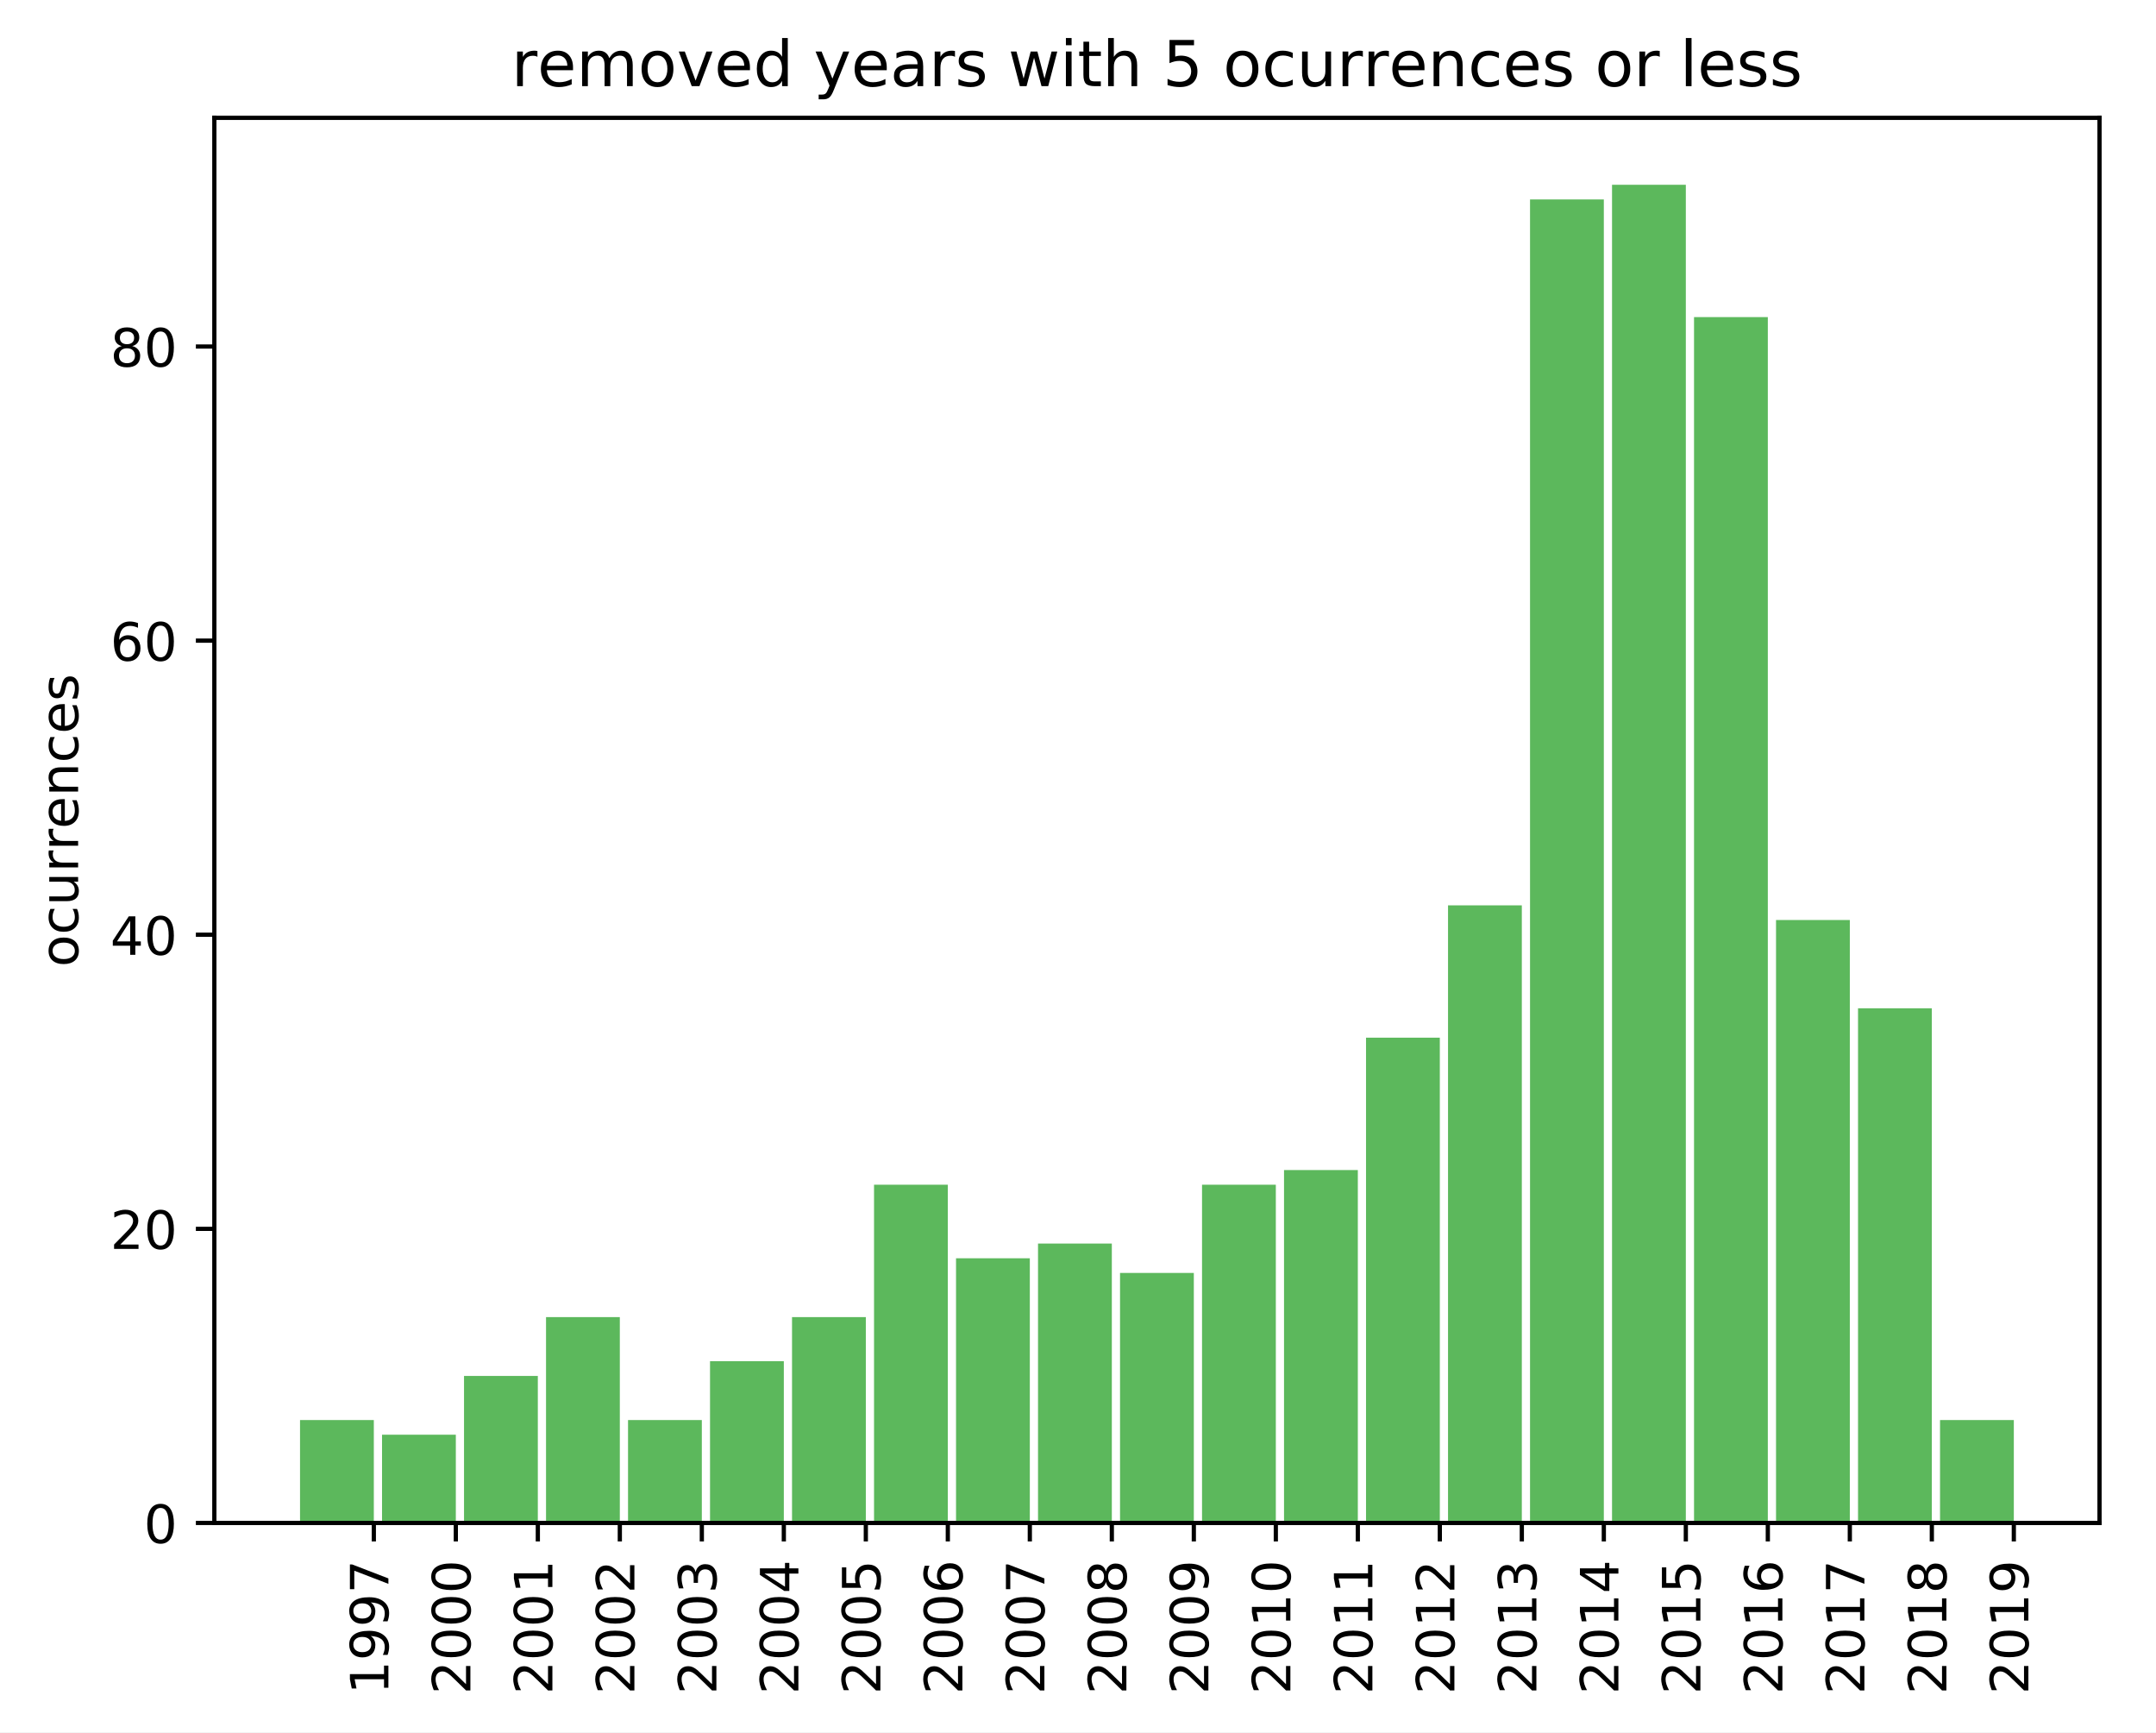
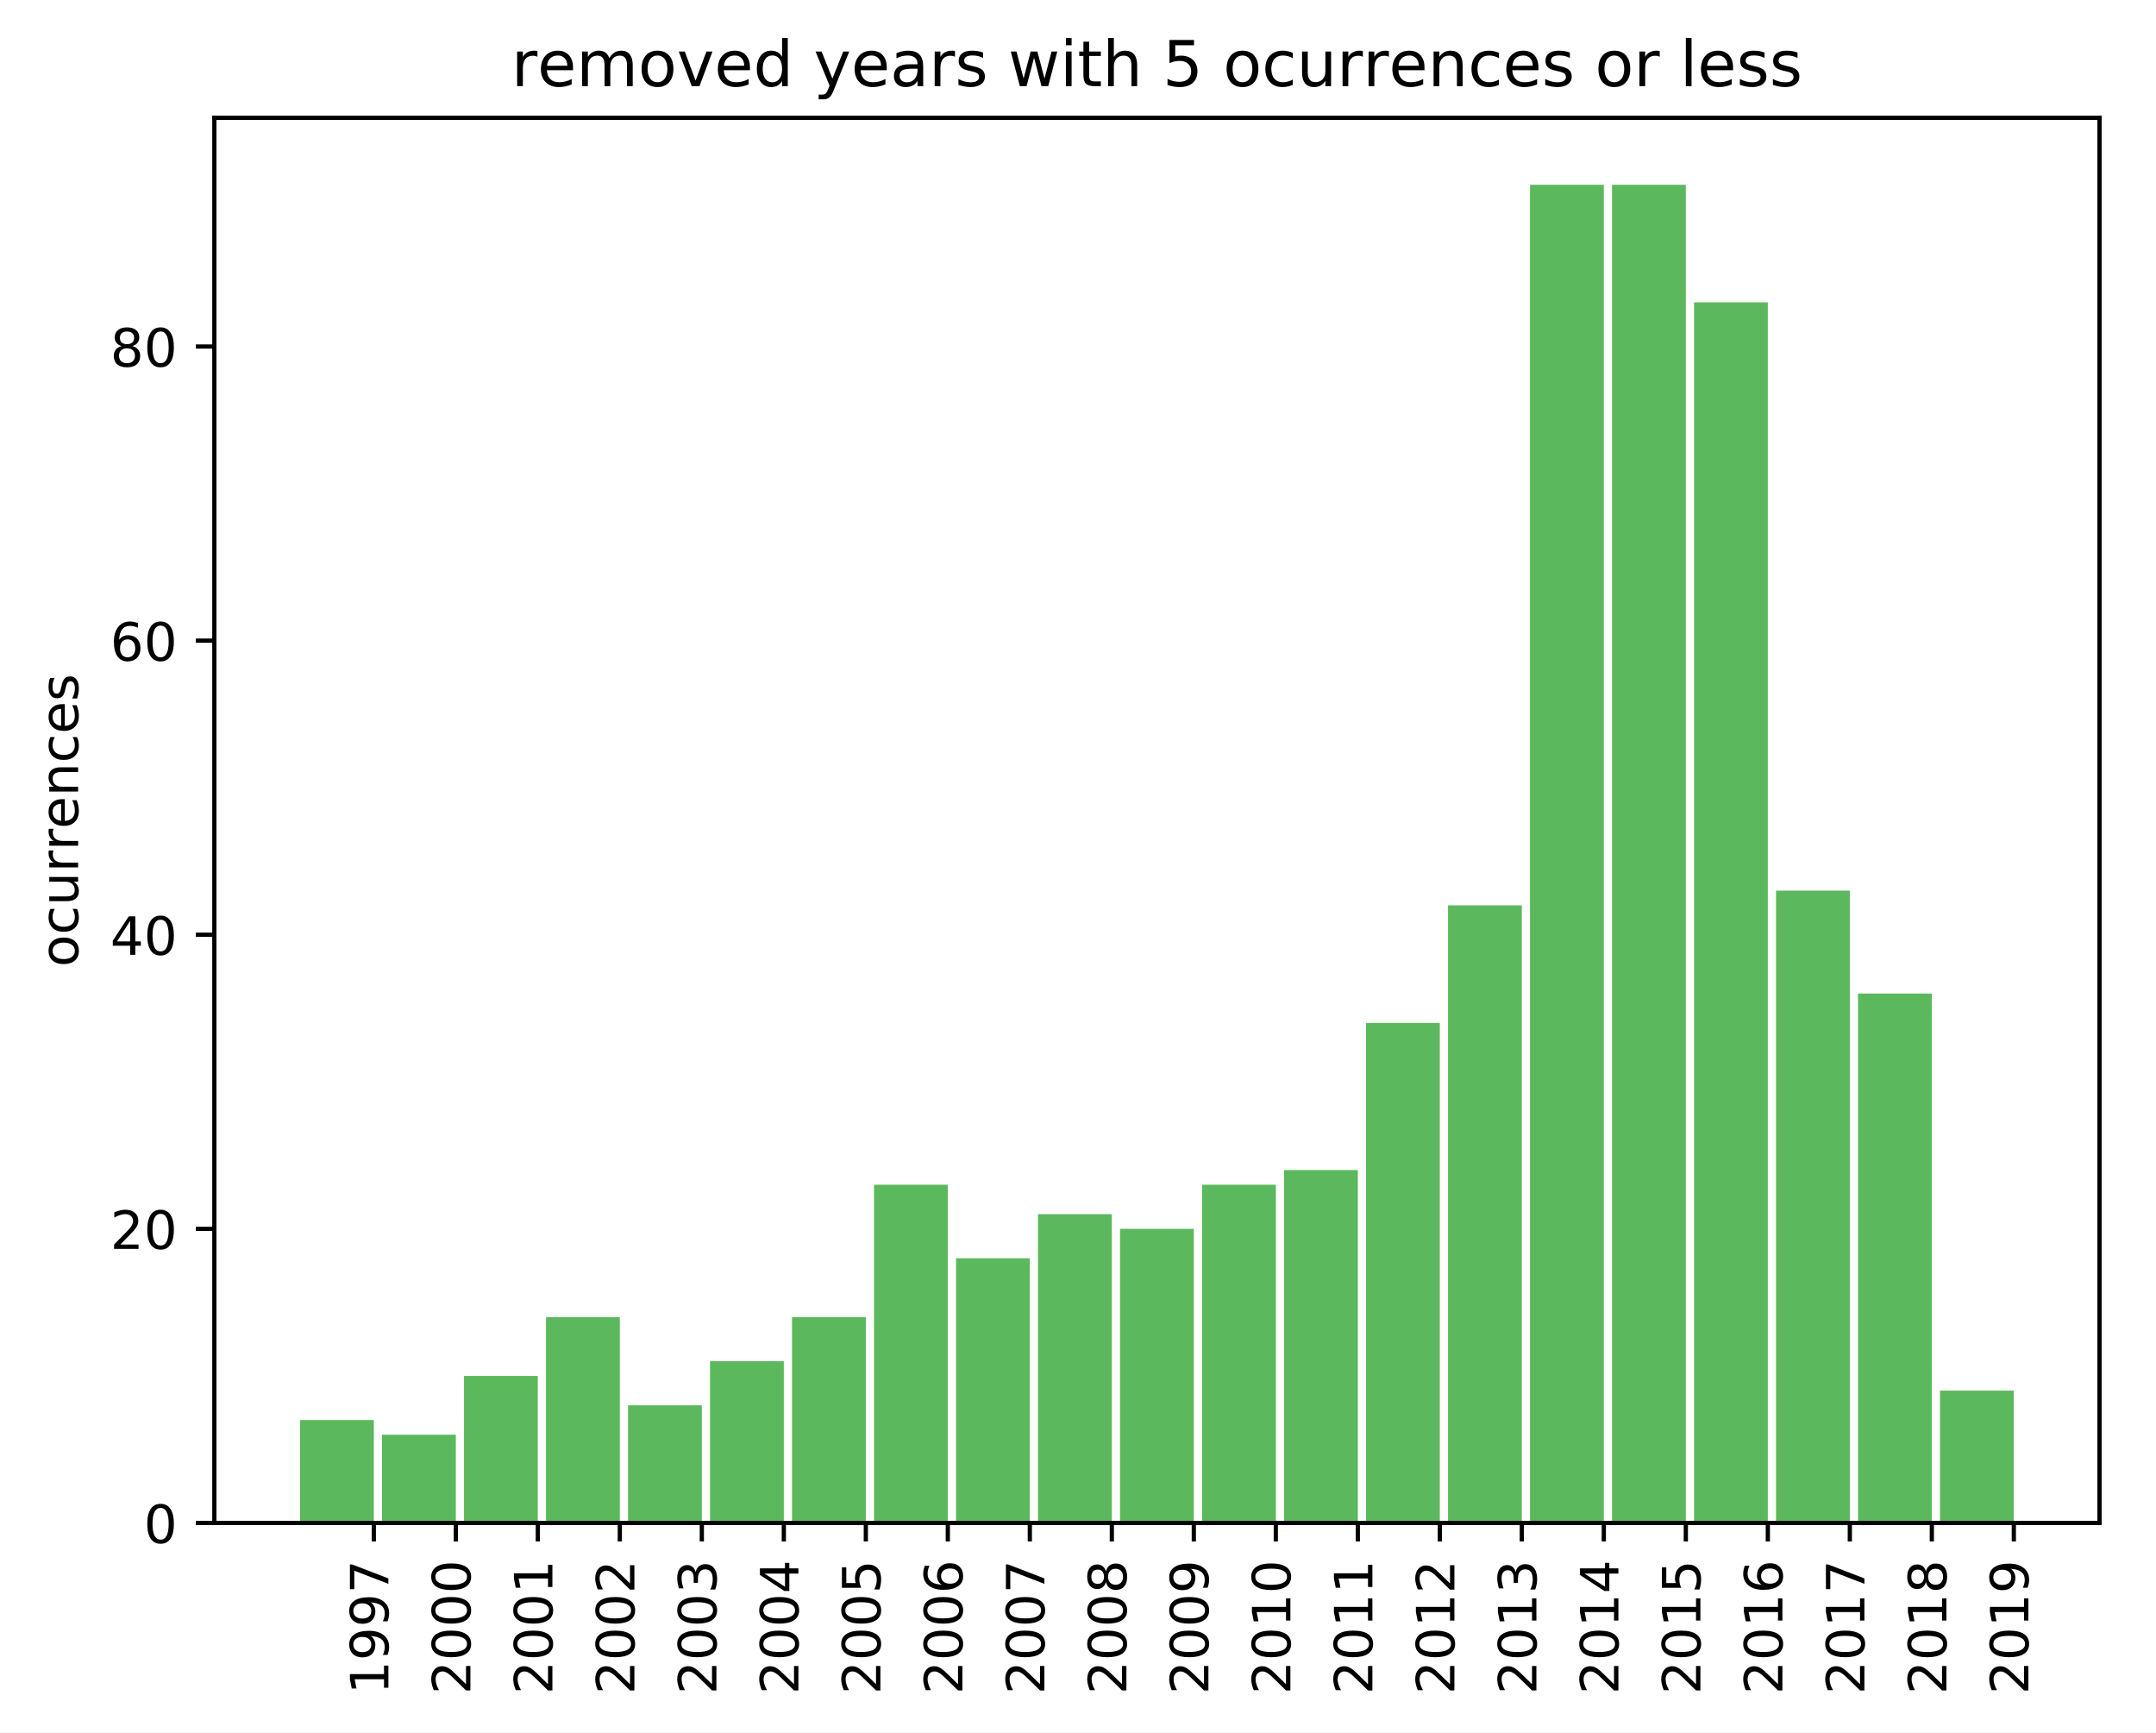
<svg xmlns="http://www.w3.org/2000/svg" xmlns:xlink="http://www.w3.org/1999/xlink" height="328.08pt" version="1.1" viewBox="0 0 408.423 328.08" width="408.423pt">
  <defs>
    <style type="text/css">
*{stroke-linecap:butt;stroke-linejoin:round;}
  </style>
  </defs>
  <g id="figure_1">
    <g id="patch_1">
      <path d="M 0 328.08  L 408.423 328.08  L 408.423 0  L 0 0  z " style="fill:#ffffff;" />
    </g>
    <g id="axes_1">
      <g id="patch_2">
        <path d="M 40.603 288.43  L 397.723 288.43  L 397.723 22.318  L 40.603 22.318  z " style="fill:#ffffff;" />
      </g>
      <g id="patch_3">
-         <path clip-path="url(#p942a76ce76)" d="M 56.836 288.43  L 70.816 288.43  L 70.816 268.935  L 56.836 268.935  z " style="fill:#5cb85c;" />
+         <path clip-path="url(#pf2cf18b9f8)" d="M 56.836 288.43  L 70.816 288.43  L 70.816 268.935  L 56.836 268.935  z " style="fill:#5cb85c;" />
      </g>
      <g id="patch_4">
-         <path clip-path="url(#p942a76ce76)" d="M 72.37 288.43  L 86.35 288.43  L 86.35 271.72  L 72.37 271.72  z " style="fill:#5cb85c;" />
+         <path clip-path="url(#pf2cf18b9f8)" d="M 72.37 288.43  L 86.35 288.43  L 86.35 271.72  L 72.37 271.72  z " style="fill:#5cb85c;" />
      </g>
      <g id="patch_5">
-         <path clip-path="url(#p942a76ce76)" d="M 87.903 288.43  L 101.884 288.43  L 101.884 260.58  L 87.903 260.58  z " style="fill:#5cb85c;" />
+         <path clip-path="url(#pf2cf18b9f8)" d="M 87.903 288.43  L 101.884 288.43  L 101.884 260.58  L 87.903 260.58  z " style="fill:#5cb85c;" />
      </g>
      <g id="patch_6">
-         <path clip-path="url(#p942a76ce76)" d="M 103.437 288.43  L 117.417 288.43  L 117.417 249.439  L 103.437 249.439  z " style="fill:#5cb85c;" />
+         <path clip-path="url(#pf2cf18b9f8)" d="M 103.437 288.43  L 117.417 288.43  L 117.417 249.439  L 103.437 249.439  z " style="fill:#5cb85c;" />
      </g>
      <g id="patch_7">
-         <path clip-path="url(#p942a76ce76)" d="M 118.971 288.43  L 132.951 288.43  L 132.951 268.935  L 118.971 268.935  z " style="fill:#5cb85c;" />
+         <path clip-path="url(#pf2cf18b9f8)" d="M 118.971 288.43  L 132.951 288.43  L 132.951 266.15  L 118.971 266.15  z " style="fill:#5cb85c;" />
      </g>
      <g id="patch_8">
-         <path clip-path="url(#p942a76ce76)" d="M 134.504 288.43  L 148.485 288.43  L 148.485 257.795  L 134.504 257.795  z " style="fill:#5cb85c;" />
+         <path clip-path="url(#pf2cf18b9f8)" d="M 134.504 288.43  L 148.485 288.43  L 148.485 257.795  L 134.504 257.795  z " style="fill:#5cb85c;" />
      </g>
      <g id="patch_9">
-         <path clip-path="url(#p942a76ce76)" d="M 150.038 288.43  L 164.018 288.43  L 164.018 249.439  L 150.038 249.439  z " style="fill:#5cb85c;" />
+         <path clip-path="url(#pf2cf18b9f8)" d="M 150.038 288.43  L 164.018 288.43  L 164.018 249.439  L 150.038 249.439  z " style="fill:#5cb85c;" />
      </g>
      <g id="patch_10">
-         <path clip-path="url(#p942a76ce76)" d="M 165.572 288.43  L 179.552 288.43  L 179.552 224.374  L 165.572 224.374  z " style="fill:#5cb85c;" />
+         <path clip-path="url(#pf2cf18b9f8)" d="M 165.572 288.43  L 179.552 288.43  L 179.552 224.374  L 165.572 224.374  z " style="fill:#5cb85c;" />
      </g>
      <g id="patch_11">
-         <path clip-path="url(#p942a76ce76)" d="M 181.106 288.43  L 195.086 288.43  L 195.086 238.299  L 181.106 238.299  z " style="fill:#5cb85c;" />
+         <path clip-path="url(#pf2cf18b9f8)" d="M 181.106 288.43  L 195.086 288.43  L 195.086 238.299  L 181.106 238.299  z " style="fill:#5cb85c;" />
      </g>
      <g id="patch_12">
-         <path clip-path="url(#p942a76ce76)" d="M 196.639 288.43  L 210.62 288.43  L 210.62 235.514  L 196.639 235.514  z " style="fill:#5cb85c;" />
+         <path clip-path="url(#pf2cf18b9f8)" d="M 196.639 288.43  L 210.62 288.43  L 210.62 229.944  L 196.639 229.944  z " style="fill:#5cb85c;" />
      </g>
      <g id="patch_13">
-         <path clip-path="url(#p942a76ce76)" d="M 212.173 288.43  L 226.153 288.43  L 226.153 241.084  L 212.173 241.084  z " style="fill:#5cb85c;" />
+         <path clip-path="url(#pf2cf18b9f8)" d="M 212.173 288.43  L 226.153 288.43  L 226.153 232.729  L 212.173 232.729  z " style="fill:#5cb85c;" />
      </g>
      <g id="patch_14">
-         <path clip-path="url(#p942a76ce76)" d="M 227.707 288.43  L 241.687 288.43  L 241.687 224.374  L 227.707 224.374  z " style="fill:#5cb85c;" />
+         <path clip-path="url(#pf2cf18b9f8)" d="M 227.707 288.43  L 241.687 288.43  L 241.687 224.374  L 227.707 224.374  z " style="fill:#5cb85c;" />
      </g>
      <g id="patch_15">
-         <path clip-path="url(#p942a76ce76)" d="M 243.24 288.43  L 257.221 288.43  L 257.221 221.589  L 243.24 221.589  z " style="fill:#5cb85c;" />
+         <path clip-path="url(#pf2cf18b9f8)" d="M 243.24 288.43  L 257.221 288.43  L 257.221 221.589  L 243.24 221.589  z " style="fill:#5cb85c;" />
      </g>
      <g id="patch_16">
-         <path clip-path="url(#p942a76ce76)" d="M 258.774 288.43  L 272.754 288.43  L 272.754 196.523  L 258.774 196.523  z " style="fill:#5cb85c;" />
+         <path clip-path="url(#pf2cf18b9f8)" d="M 258.774 288.43  L 272.754 288.43  L 272.754 193.738  L 258.774 193.738  z " style="fill:#5cb85c;" />
      </g>
      <g id="patch_17">
-         <path clip-path="url(#p942a76ce76)" d="M 274.308 288.43  L 288.288 288.43  L 288.288 171.458  L 274.308 171.458  z " style="fill:#5cb85c;" />
+         <path clip-path="url(#pf2cf18b9f8)" d="M 274.308 288.43  L 288.288 288.43  L 288.288 171.458  L 274.308 171.458  z " style="fill:#5cb85c;" />
      </g>
      <g id="patch_18">
-         <path clip-path="url(#p942a76ce76)" d="M 289.842 288.43  L 303.822 288.43  L 303.822 37.775  L 289.842 37.775  z " style="fill:#5cb85c;" />
+         <path clip-path="url(#pf2cf18b9f8)" d="M 289.842 288.43  L 303.822 288.43  L 303.822 34.99  L 289.842 34.99  z " style="fill:#5cb85c;" />
      </g>
      <g id="patch_19">
-         <path clip-path="url(#p942a76ce76)" d="M 305.375 288.43  L 319.356 288.43  L 319.356 34.99  L 305.375 34.99  z " style="fill:#5cb85c;" />
+         <path clip-path="url(#pf2cf18b9f8)" d="M 305.375 288.43  L 319.356 288.43  L 319.356 34.99  L 305.375 34.99  z " style="fill:#5cb85c;" />
      </g>
      <g id="patch_20">
-         <path clip-path="url(#p942a76ce76)" d="M 320.909 288.43  L 334.889 288.43  L 334.889 60.056  L 320.909 60.056  z " style="fill:#5cb85c;" />
+         <path clip-path="url(#pf2cf18b9f8)" d="M 320.909 288.43  L 334.889 288.43  L 334.889 57.271  L 320.909 57.271  z " style="fill:#5cb85c;" />
      </g>
      <g id="patch_21">
-         <path clip-path="url(#p942a76ce76)" d="M 336.443 288.43  L 350.423 288.43  L 350.423 174.243  L 336.443 174.243  z " style="fill:#5cb85c;" />
+         <path clip-path="url(#pf2cf18b9f8)" d="M 336.443 288.43  L 350.423 288.43  L 350.423 168.673  L 336.443 168.673  z " style="fill:#5cb85c;" />
      </g>
      <g id="patch_22">
-         <path clip-path="url(#p942a76ce76)" d="M 351.976 288.43  L 365.957 288.43  L 365.957 190.953  L 351.976 190.953  z " style="fill:#5cb85c;" />
+         <path clip-path="url(#pf2cf18b9f8)" d="M 351.976 288.43  L 365.957 288.43  L 365.957 188.168  L 351.976 188.168  z " style="fill:#5cb85c;" />
      </g>
      <g id="patch_23">
-         <path clip-path="url(#p942a76ce76)" d="M 367.51 288.43  L 381.49 288.43  L 381.49 268.935  L 367.51 268.935  z " style="fill:#5cb85c;" />
+         <path clip-path="url(#pf2cf18b9f8)" d="M 367.51 288.43  L 381.49 288.43  L 381.49 263.365  L 367.51 263.365  z " style="fill:#5cb85c;" />
      </g>
      <g id="matplotlib.axis_1">
        <g id="xtick_1">
          <g id="line2d_1">
            <defs>
-               <path d="M 0 0  L 0 3.5  " id="md322e05cb1" style="stroke:#000000;stroke-width:0.8;" />
-             </defs>
-             <g>
-               <use style="stroke:#000000;stroke-width:0.8;" x="70.816" xlink:href="#md322e05cb1" y="288.43" />
+               <path d="M 0 0  L 0 3.5  " id="m9205ba7e56" style="stroke:#000000;stroke-width:0.8;" />
+             </defs>
+             <g>
+               <use style="stroke:#000000;stroke-width:0.8;" x="70.816" xlink:href="#m9205ba7e56" y="288.43" />
            </g>
          </g>
          <g id="text_1">
            <defs>
              <path d="M 12.406 8.297  L 28.516 8.297  L 28.516 63.922  L 10.984 60.406  L 10.984 69.391  L 28.422 72.906  L 38.281 72.906  L 38.281 8.297  L 54.391 8.297  L 54.391 0  L 12.406 0  z " id="DejaVuSans-49" />
              <path d="M 10.984 1.516  L 10.984 10.5  Q 14.703 8.734 18.5 7.812  Q 22.312 6.891 25.984 6.891  Q 35.75 6.891 40.891 13.453  Q 46.047 20.016 46.781 33.406  Q 43.953 29.203 39.594 26.953  Q 35.25 24.703 29.984 24.703  Q 19.047 24.703 12.672 31.312  Q 6.297 37.938 6.297 49.422  Q 6.297 60.641 12.938 67.422  Q 19.578 74.219 30.609 74.219  Q 43.266 74.219 49.922 64.516  Q 56.594 54.828 56.594 36.375  Q 56.594 19.141 48.406 8.859  Q 40.234 -1.422 26.422 -1.422  Q 22.703 -1.422 18.891 -0.688  Q 15.094 0.047 10.984 1.516  z M 30.609 32.422  Q 37.25 32.422 41.125 36.953  Q 45.016 41.5 45.016 49.422  Q 45.016 57.281 41.125 61.844  Q 37.25 66.406 30.609 66.406  Q 23.969 66.406 20.094 61.844  Q 16.219 57.281 16.219 49.422  Q 16.219 41.5 20.094 36.953  Q 23.969 32.422 30.609 32.422  z " id="DejaVuSans-57" />
              <path d="M 8.203 72.906  L 55.078 72.906  L 55.078 68.703  L 28.609 0  L 18.312 0  L 43.219 64.594  L 8.203 64.594  z " id="DejaVuSans-55" />
            </defs>
            <g transform="translate(73.57557 320.8801)rotate(-90)scale(0.1 -0.1)">
              <use xlink:href="#DejaVuSans-49" />
              <use x="63.623" xlink:href="#DejaVuSans-57" />
              <use x="127.246" xlink:href="#DejaVuSans-57" />
              <use x="190.869" xlink:href="#DejaVuSans-55" />
            </g>
          </g>
        </g>
        <g id="xtick_2">
          <g id="line2d_2">
            <g>
-               <use style="stroke:#000000;stroke-width:0.8;" x="86.35" xlink:href="#md322e05cb1" y="288.43" />
+               <use style="stroke:#000000;stroke-width:0.8;" x="86.35" xlink:href="#m9205ba7e56" y="288.43" />
            </g>
          </g>
          <g id="text_2">
            <defs>
              <path d="M 19.188 8.297  L 53.609 8.297  L 53.609 0  L 7.328 0  L 7.328 8.297  Q 12.938 14.109 22.625 23.891  Q 32.328 33.688 34.812 36.531  Q 39.547 41.844 41.422 45.531  Q 43.312 49.219 43.312 52.781  Q 43.312 58.594 39.234 62.25  Q 35.156 65.922 28.609 65.922  Q 23.969 65.922 18.812 64.312  Q 13.672 62.703 7.812 59.422  L 7.812 69.391  Q 13.766 71.781 18.938 73  Q 24.125 74.219 28.422 74.219  Q 39.75 74.219 46.484 68.547  Q 53.219 62.891 53.219 53.422  Q 53.219 48.922 51.531 44.891  Q 49.859 40.875 45.406 35.406  Q 44.188 33.984 37.641 27.219  Q 31.109 20.453 19.188 8.297  z " id="DejaVuSans-50" />
              <path d="M 31.781 66.406  Q 24.172 66.406 20.328 58.906  Q 16.5 51.422 16.5 36.375  Q 16.5 21.391 20.328 13.891  Q 24.172 6.391 31.781 6.391  Q 39.453 6.391 43.281 13.891  Q 47.125 21.391 47.125 36.375  Q 47.125 51.422 43.281 58.906  Q 39.453 66.406 31.781 66.406  z M 31.781 74.219  Q 44.047 74.219 50.516 64.516  Q 56.984 54.828 56.984 36.375  Q 56.984 17.969 50.516 8.266  Q 44.047 -1.422 31.781 -1.422  Q 19.531 -1.422 13.062 8.266  Q 6.594 17.969 6.594 36.375  Q 6.594 54.828 13.062 64.516  Q 19.531 74.219 31.781 74.219  z " id="DejaVuSans-48" />
            </defs>
            <g transform="translate(89.10928 320.8801)rotate(-90)scale(0.1 -0.1)">
              <use xlink:href="#DejaVuSans-50" />
              <use x="63.623" xlink:href="#DejaVuSans-48" />
              <use x="127.246" xlink:href="#DejaVuSans-48" />
              <use x="190.869" xlink:href="#DejaVuSans-48" />
            </g>
          </g>
        </g>
        <g id="xtick_3">
          <g id="line2d_3">
            <g>
-               <use style="stroke:#000000;stroke-width:0.8;" x="101.884" xlink:href="#md322e05cb1" y="288.43" />
+               <use style="stroke:#000000;stroke-width:0.8;" x="101.884" xlink:href="#m9205ba7e56" y="288.43" />
            </g>
          </g>
          <g id="text_3">
            <g transform="translate(104.643 320.8801)rotate(-90)scale(0.1 -0.1)">
              <use xlink:href="#DejaVuSans-50" />
              <use x="63.623" xlink:href="#DejaVuSans-48" />
              <use x="127.246" xlink:href="#DejaVuSans-48" />
              <use x="190.869" xlink:href="#DejaVuSans-49" />
            </g>
          </g>
        </g>
        <g id="xtick_4">
          <g id="line2d_4">
            <g>
-               <use style="stroke:#000000;stroke-width:0.8;" x="117.417" xlink:href="#md322e05cb1" y="288.43" />
+               <use style="stroke:#000000;stroke-width:0.8;" x="117.417" xlink:href="#m9205ba7e56" y="288.43" />
            </g>
          </g>
          <g id="text_4">
            <g transform="translate(120.1767 320.8801)rotate(-90)scale(0.1 -0.1)">
              <use xlink:href="#DejaVuSans-50" />
              <use x="63.623" xlink:href="#DejaVuSans-48" />
              <use x="127.246" xlink:href="#DejaVuSans-48" />
              <use x="190.869" xlink:href="#DejaVuSans-50" />
            </g>
          </g>
        </g>
        <g id="xtick_5">
          <g id="line2d_5">
            <g>
-               <use style="stroke:#000000;stroke-width:0.8;" x="132.951" xlink:href="#md322e05cb1" y="288.43" />
+               <use style="stroke:#000000;stroke-width:0.8;" x="132.951" xlink:href="#m9205ba7e56" y="288.43" />
            </g>
          </g>
          <g id="text_5">
            <defs>
              <path d="M 40.578 39.312  Q 47.656 37.797 51.625 33  Q 55.609 28.219 55.609 21.188  Q 55.609 10.406 48.188 4.484  Q 40.766 -1.422 27.094 -1.422  Q 22.516 -1.422 17.656 -0.516  Q 12.797 0.391 7.625 2.203  L 7.625 11.719  Q 11.719 9.328 16.594 8.109  Q 21.484 6.891 26.812 6.891  Q 36.078 6.891 40.938 10.547  Q 45.797 14.203 45.797 21.188  Q 45.797 27.641 41.281 31.266  Q 36.766 34.906 28.719 34.906  L 20.219 34.906  L 20.219 43.016  L 29.109 43.016  Q 36.375 43.016 40.234 45.922  Q 44.094 48.828 44.094 54.297  Q 44.094 59.906 40.109 62.906  Q 36.141 65.922 28.719 65.922  Q 24.656 65.922 20.016 65.031  Q 15.375 64.156 9.812 62.312  L 9.812 71.094  Q 15.438 72.656 20.344 73.438  Q 25.25 74.219 29.594 74.219  Q 40.828 74.219 47.359 69.109  Q 53.906 64.016 53.906 55.328  Q 53.906 49.266 50.438 45.094  Q 46.969 40.922 40.578 39.312  z " id="DejaVuSans-51" />
            </defs>
            <g transform="translate(135.7104 320.8801)rotate(-90)scale(0.1 -0.1)">
              <use xlink:href="#DejaVuSans-50" />
              <use x="63.623" xlink:href="#DejaVuSans-48" />
              <use x="127.246" xlink:href="#DejaVuSans-48" />
              <use x="190.869" xlink:href="#DejaVuSans-51" />
            </g>
          </g>
        </g>
        <g id="xtick_6">
          <g id="line2d_6">
            <g>
-               <use style="stroke:#000000;stroke-width:0.8;" x="148.485" xlink:href="#md322e05cb1" y="288.43" />
+               <use style="stroke:#000000;stroke-width:0.8;" x="148.485" xlink:href="#m9205ba7e56" y="288.43" />
            </g>
          </g>
          <g id="text_6">
            <defs>
              <path d="M 37.797 64.312  L 12.891 25.391  L 37.797 25.391  z M 35.203 72.906  L 47.609 72.906  L 47.609 25.391  L 58.016 25.391  L 58.016 17.188  L 47.609 17.188  L 47.609 0  L 37.797 0  L 37.797 17.188  L 4.891 17.188  L 4.891 26.703  z " id="DejaVuSans-52" />
            </defs>
            <g transform="translate(151.2441 320.8801)rotate(-90)scale(0.1 -0.1)">
              <use xlink:href="#DejaVuSans-50" />
              <use x="63.623" xlink:href="#DejaVuSans-48" />
              <use x="127.246" xlink:href="#DejaVuSans-48" />
              <use x="190.869" xlink:href="#DejaVuSans-52" />
            </g>
          </g>
        </g>
        <g id="xtick_7">
          <g id="line2d_7">
            <g>
-               <use style="stroke:#000000;stroke-width:0.8;" x="164.018" xlink:href="#md322e05cb1" y="288.43" />
+               <use style="stroke:#000000;stroke-width:0.8;" x="164.018" xlink:href="#m9205ba7e56" y="288.43" />
            </g>
          </g>
          <g id="text_7">
            <defs>
              <path d="M 10.797 72.906  L 49.516 72.906  L 49.516 64.594  L 19.828 64.594  L 19.828 46.734  Q 21.969 47.469 24.109 47.828  Q 26.266 48.188 28.422 48.188  Q 40.625 48.188 47.75 41.5  Q 54.891 34.812 54.891 23.391  Q 54.891 11.625 47.562 5.094  Q 40.234 -1.422 26.906 -1.422  Q 22.312 -1.422 17.547 -0.641  Q 12.797 0.141 7.719 1.703  L 7.719 11.625  Q 12.109 9.234 16.797 8.062  Q 21.484 6.891 26.703 6.891  Q 35.156 6.891 40.078 11.328  Q 45.016 15.766 45.016 23.391  Q 45.016 31 40.078 35.438  Q 35.156 39.891 26.703 39.891  Q 22.75 39.891 18.812 39.016  Q 14.891 38.141 10.797 36.281  z " id="DejaVuSans-53" />
            </defs>
            <g transform="translate(166.7778 320.8801)rotate(-90)scale(0.1 -0.1)">
              <use xlink:href="#DejaVuSans-50" />
              <use x="63.623" xlink:href="#DejaVuSans-48" />
              <use x="127.246" xlink:href="#DejaVuSans-48" />
              <use x="190.869" xlink:href="#DejaVuSans-53" />
            </g>
          </g>
        </g>
        <g id="xtick_8">
          <g id="line2d_8">
            <g>
-               <use style="stroke:#000000;stroke-width:0.8;" x="179.552" xlink:href="#md322e05cb1" y="288.43" />
+               <use style="stroke:#000000;stroke-width:0.8;" x="179.552" xlink:href="#m9205ba7e56" y="288.43" />
            </g>
          </g>
          <g id="text_8">
            <defs>
              <path d="M 33.016 40.375  Q 26.375 40.375 22.484 35.828  Q 18.609 31.297 18.609 23.391  Q 18.609 15.531 22.484 10.953  Q 26.375 6.391 33.016 6.391  Q 39.656 6.391 43.531 10.953  Q 47.406 15.531 47.406 23.391  Q 47.406 31.297 43.531 35.828  Q 39.656 40.375 33.016 40.375  z M 52.594 71.297  L 52.594 62.312  Q 48.875 64.062 45.094 64.984  Q 41.312 65.922 37.594 65.922  Q 27.828 65.922 22.672 59.328  Q 17.531 52.734 16.797 39.406  Q 19.672 43.656 24.016 45.922  Q 28.375 48.188 33.594 48.188  Q 44.578 48.188 50.953 41.516  Q 57.328 34.859 57.328 23.391  Q 57.328 12.156 50.688 5.359  Q 44.047 -1.422 33.016 -1.422  Q 20.359 -1.422 13.672 8.266  Q 6.984 17.969 6.984 36.375  Q 6.984 53.656 15.188 63.938  Q 23.391 74.219 37.203 74.219  Q 40.922 74.219 44.703 73.484  Q 48.484 72.75 52.594 71.297  z " id="DejaVuSans-54" />
            </defs>
            <g transform="translate(182.3115 320.8801)rotate(-90)scale(0.1 -0.1)">
              <use xlink:href="#DejaVuSans-50" />
              <use x="63.623" xlink:href="#DejaVuSans-48" />
              <use x="127.246" xlink:href="#DejaVuSans-48" />
              <use x="190.869" xlink:href="#DejaVuSans-54" />
            </g>
          </g>
        </g>
        <g id="xtick_9">
          <g id="line2d_9">
            <g>
-               <use style="stroke:#000000;stroke-width:0.8;" x="195.086" xlink:href="#md322e05cb1" y="288.43" />
+               <use style="stroke:#000000;stroke-width:0.8;" x="195.086" xlink:href="#m9205ba7e56" y="288.43" />
            </g>
          </g>
          <g id="text_9">
            <g transform="translate(197.8452 320.8801)rotate(-90)scale(0.1 -0.1)">
              <use xlink:href="#DejaVuSans-50" />
              <use x="63.623" xlink:href="#DejaVuSans-48" />
              <use x="127.246" xlink:href="#DejaVuSans-48" />
              <use x="190.869" xlink:href="#DejaVuSans-55" />
            </g>
          </g>
        </g>
        <g id="xtick_10">
          <g id="line2d_10">
            <g>
-               <use style="stroke:#000000;stroke-width:0.8;" x="210.62" xlink:href="#md322e05cb1" y="288.43" />
+               <use style="stroke:#000000;stroke-width:0.8;" x="210.62" xlink:href="#m9205ba7e56" y="288.43" />
            </g>
          </g>
          <g id="text_10">
            <defs>
              <path d="M 31.781 34.625  Q 24.75 34.625 20.719 30.859  Q 16.703 27.094 16.703 20.516  Q 16.703 13.922 20.719 10.156  Q 24.75 6.391 31.781 6.391  Q 38.812 6.391 42.859 10.172  Q 46.922 13.969 46.922 20.516  Q 46.922 27.094 42.891 30.859  Q 38.875 34.625 31.781 34.625  z M 21.922 38.812  Q 15.578 40.375 12.031 44.719  Q 8.5 49.078 8.5 55.328  Q 8.5 64.062 14.719 69.141  Q 20.953 74.219 31.781 74.219  Q 42.672 74.219 48.875 69.141  Q 55.078 64.062 55.078 55.328  Q 55.078 49.078 51.531 44.719  Q 48 40.375 41.703 38.812  Q 48.828 37.156 52.797 32.312  Q 56.781 27.484 56.781 20.516  Q 56.781 9.906 50.312 4.234  Q 43.844 -1.422 31.781 -1.422  Q 19.734 -1.422 13.25 4.234  Q 6.781 9.906 6.781 20.516  Q 6.781 27.484 10.781 32.312  Q 14.797 37.156 21.922 38.812  z M 18.312 54.391  Q 18.312 48.734 21.844 45.562  Q 25.391 42.391 31.781 42.391  Q 38.141 42.391 41.719 45.562  Q 45.312 48.734 45.312 54.391  Q 45.312 60.062 41.719 63.234  Q 38.141 66.406 31.781 66.406  Q 25.391 66.406 21.844 63.234  Q 18.312 60.062 18.312 54.391  z " id="DejaVuSans-56" />
            </defs>
            <g transform="translate(213.379 320.8801)rotate(-90)scale(0.1 -0.1)">
              <use xlink:href="#DejaVuSans-50" />
              <use x="63.623" xlink:href="#DejaVuSans-48" />
              <use x="127.246" xlink:href="#DejaVuSans-48" />
              <use x="190.869" xlink:href="#DejaVuSans-56" />
            </g>
          </g>
        </g>
        <g id="xtick_11">
          <g id="line2d_11">
            <g>
-               <use style="stroke:#000000;stroke-width:0.8;" x="226.153" xlink:href="#md322e05cb1" y="288.43" />
+               <use style="stroke:#000000;stroke-width:0.8;" x="226.153" xlink:href="#m9205ba7e56" y="288.43" />
            </g>
          </g>
          <g id="text_11">
            <g transform="translate(228.9127 320.8801)rotate(-90)scale(0.1 -0.1)">
              <use xlink:href="#DejaVuSans-50" />
              <use x="63.623" xlink:href="#DejaVuSans-48" />
              <use x="127.246" xlink:href="#DejaVuSans-48" />
              <use x="190.869" xlink:href="#DejaVuSans-57" />
            </g>
          </g>
        </g>
        <g id="xtick_12">
          <g id="line2d_12">
            <g>
-               <use style="stroke:#000000;stroke-width:0.8;" x="241.687" xlink:href="#md322e05cb1" y="288.43" />
+               <use style="stroke:#000000;stroke-width:0.8;" x="241.687" xlink:href="#m9205ba7e56" y="288.43" />
            </g>
          </g>
          <g id="text_12">
            <g transform="translate(244.4464 320.8801)rotate(-90)scale(0.1 -0.1)">
              <use xlink:href="#DejaVuSans-50" />
              <use x="63.623" xlink:href="#DejaVuSans-48" />
              <use x="127.246" xlink:href="#DejaVuSans-49" />
              <use x="190.869" xlink:href="#DejaVuSans-48" />
            </g>
          </g>
        </g>
        <g id="xtick_13">
          <g id="line2d_13">
            <g>
-               <use style="stroke:#000000;stroke-width:0.8;" x="257.221" xlink:href="#md322e05cb1" y="288.43" />
+               <use style="stroke:#000000;stroke-width:0.8;" x="257.221" xlink:href="#m9205ba7e56" y="288.43" />
            </g>
          </g>
          <g id="text_13">
            <g transform="translate(259.9801 320.8801)rotate(-90)scale(0.1 -0.1)">
              <use xlink:href="#DejaVuSans-50" />
              <use x="63.623" xlink:href="#DejaVuSans-48" />
              <use x="127.246" xlink:href="#DejaVuSans-49" />
              <use x="190.869" xlink:href="#DejaVuSans-49" />
            </g>
          </g>
        </g>
        <g id="xtick_14">
          <g id="line2d_14">
            <g>
-               <use style="stroke:#000000;stroke-width:0.8;" x="272.754" xlink:href="#md322e05cb1" y="288.43" />
+               <use style="stroke:#000000;stroke-width:0.8;" x="272.754" xlink:href="#m9205ba7e56" y="288.43" />
            </g>
          </g>
          <g id="text_14">
            <g transform="translate(275.5138 320.8801)rotate(-90)scale(0.1 -0.1)">
              <use xlink:href="#DejaVuSans-50" />
              <use x="63.623" xlink:href="#DejaVuSans-48" />
              <use x="127.246" xlink:href="#DejaVuSans-49" />
              <use x="190.869" xlink:href="#DejaVuSans-50" />
            </g>
          </g>
        </g>
        <g id="xtick_15">
          <g id="line2d_15">
            <g>
-               <use style="stroke:#000000;stroke-width:0.8;" x="288.288" xlink:href="#md322e05cb1" y="288.43" />
+               <use style="stroke:#000000;stroke-width:0.8;" x="288.288" xlink:href="#m9205ba7e56" y="288.43" />
            </g>
          </g>
          <g id="text_15">
            <g transform="translate(291.0475 320.8801)rotate(-90)scale(0.1 -0.1)">
              <use xlink:href="#DejaVuSans-50" />
              <use x="63.623" xlink:href="#DejaVuSans-48" />
              <use x="127.246" xlink:href="#DejaVuSans-49" />
              <use x="190.869" xlink:href="#DejaVuSans-51" />
            </g>
          </g>
        </g>
        <g id="xtick_16">
          <g id="line2d_16">
            <g>
-               <use style="stroke:#000000;stroke-width:0.8;" x="303.822" xlink:href="#md322e05cb1" y="288.43" />
+               <use style="stroke:#000000;stroke-width:0.8;" x="303.822" xlink:href="#m9205ba7e56" y="288.43" />
            </g>
          </g>
          <g id="text_16">
            <g transform="translate(306.5812 320.8801)rotate(-90)scale(0.1 -0.1)">
              <use xlink:href="#DejaVuSans-50" />
              <use x="63.623" xlink:href="#DejaVuSans-48" />
              <use x="127.246" xlink:href="#DejaVuSans-49" />
              <use x="190.869" xlink:href="#DejaVuSans-52" />
            </g>
          </g>
        </g>
        <g id="xtick_17">
          <g id="line2d_17">
            <g>
-               <use style="stroke:#000000;stroke-width:0.8;" x="319.356" xlink:href="#md322e05cb1" y="288.43" />
+               <use style="stroke:#000000;stroke-width:0.8;" x="319.356" xlink:href="#m9205ba7e56" y="288.43" />
            </g>
          </g>
          <g id="text_17">
            <g transform="translate(322.1149 320.8801)rotate(-90)scale(0.1 -0.1)">
              <use xlink:href="#DejaVuSans-50" />
              <use x="63.623" xlink:href="#DejaVuSans-48" />
              <use x="127.246" xlink:href="#DejaVuSans-49" />
              <use x="190.869" xlink:href="#DejaVuSans-53" />
            </g>
          </g>
        </g>
        <g id="xtick_18">
          <g id="line2d_18">
            <g>
-               <use style="stroke:#000000;stroke-width:0.8;" x="334.889" xlink:href="#md322e05cb1" y="288.43" />
+               <use style="stroke:#000000;stroke-width:0.8;" x="334.889" xlink:href="#m9205ba7e56" y="288.43" />
            </g>
          </g>
          <g id="text_18">
            <g transform="translate(337.6486 320.8801)rotate(-90)scale(0.1 -0.1)">
              <use xlink:href="#DejaVuSans-50" />
              <use x="63.623" xlink:href="#DejaVuSans-48" />
              <use x="127.246" xlink:href="#DejaVuSans-49" />
              <use x="190.869" xlink:href="#DejaVuSans-54" />
            </g>
          </g>
        </g>
        <g id="xtick_19">
          <g id="line2d_19">
            <g>
-               <use style="stroke:#000000;stroke-width:0.8;" x="350.423" xlink:href="#md322e05cb1" y="288.43" />
+               <use style="stroke:#000000;stroke-width:0.8;" x="350.423" xlink:href="#m9205ba7e56" y="288.43" />
            </g>
          </g>
          <g id="text_19">
            <g transform="translate(353.1824 320.8801)rotate(-90)scale(0.1 -0.1)">
              <use xlink:href="#DejaVuSans-50" />
              <use x="63.623" xlink:href="#DejaVuSans-48" />
              <use x="127.246" xlink:href="#DejaVuSans-49" />
              <use x="190.869" xlink:href="#DejaVuSans-55" />
            </g>
          </g>
        </g>
        <g id="xtick_20">
          <g id="line2d_20">
            <g>
-               <use style="stroke:#000000;stroke-width:0.8;" x="365.957" xlink:href="#md322e05cb1" y="288.43" />
+               <use style="stroke:#000000;stroke-width:0.8;" x="365.957" xlink:href="#m9205ba7e56" y="288.43" />
            </g>
          </g>
          <g id="text_20">
            <g transform="translate(368.7161 320.8801)rotate(-90)scale(0.1 -0.1)">
              <use xlink:href="#DejaVuSans-50" />
              <use x="63.623" xlink:href="#DejaVuSans-48" />
              <use x="127.246" xlink:href="#DejaVuSans-49" />
              <use x="190.869" xlink:href="#DejaVuSans-56" />
            </g>
          </g>
        </g>
        <g id="xtick_21">
          <g id="line2d_21">
            <g>
-               <use style="stroke:#000000;stroke-width:0.8;" x="381.49" xlink:href="#md322e05cb1" y="288.43" />
+               <use style="stroke:#000000;stroke-width:0.8;" x="381.49" xlink:href="#m9205ba7e56" y="288.43" />
            </g>
          </g>
          <g id="text_21">
            <g transform="translate(384.2498 320.8801)rotate(-90)scale(0.1 -0.1)">
              <use xlink:href="#DejaVuSans-50" />
              <use x="63.623" xlink:href="#DejaVuSans-48" />
              <use x="127.246" xlink:href="#DejaVuSans-49" />
              <use x="190.869" xlink:href="#DejaVuSans-57" />
            </g>
          </g>
        </g>
      </g>
      <g id="matplotlib.axis_2">
        <g id="ytick_1">
          <g id="line2d_22">
            <defs>
-               <path d="M 0 0  L -3.5 0  " id="mb5fb6e4222" style="stroke:#000000;stroke-width:0.8;" />
-             </defs>
-             <g>
-               <use style="stroke:#000000;stroke-width:0.8;" x="40.603" xlink:href="#mb5fb6e4222" y="288.43" />
+               <path d="M 0 0  L -3.5 0  " id="mef58eac968" style="stroke:#000000;stroke-width:0.8;" />
+             </defs>
+             <g>
+               <use style="stroke:#000000;stroke-width:0.8;" x="40.603" xlink:href="#mef58eac968" y="288.43" />
            </g>
          </g>
          <g id="text_22">
            <g transform="translate(27.24063 292.2293)scale(0.1 -0.1)">
              <use xlink:href="#DejaVuSans-48" />
            </g>
          </g>
        </g>
        <g id="ytick_2">
          <g id="line2d_23">
            <g>
-               <use style="stroke:#000000;stroke-width:0.8;" x="40.603" xlink:href="#mb5fb6e4222" y="232.729" />
+               <use style="stroke:#000000;stroke-width:0.8;" x="40.603" xlink:href="#mef58eac968" y="232.729" />
            </g>
          </g>
          <g id="text_23">
            <g transform="translate(20.87813 236.5282)scale(0.1 -0.1)">
              <use xlink:href="#DejaVuSans-50" />
              <use x="63.623" xlink:href="#DejaVuSans-48" />
            </g>
          </g>
        </g>
        <g id="ytick_3">
          <g id="line2d_24">
            <g>
-               <use style="stroke:#000000;stroke-width:0.8;" x="40.603" xlink:href="#mb5fb6e4222" y="177.028" />
+               <use style="stroke:#000000;stroke-width:0.8;" x="40.603" xlink:href="#mef58eac968" y="177.028" />
            </g>
          </g>
          <g id="text_24">
            <g transform="translate(20.87813 180.8271)scale(0.1 -0.1)">
              <use xlink:href="#DejaVuSans-52" />
              <use x="63.623" xlink:href="#DejaVuSans-48" />
            </g>
          </g>
        </g>
        <g id="ytick_4">
          <g id="line2d_25">
            <g>
-               <use style="stroke:#000000;stroke-width:0.8;" x="40.603" xlink:href="#mb5fb6e4222" y="121.327" />
+               <use style="stroke:#000000;stroke-width:0.8;" x="40.603" xlink:href="#mef58eac968" y="121.327" />
            </g>
          </g>
          <g id="text_25">
            <g transform="translate(20.87813 125.126)scale(0.1 -0.1)">
              <use xlink:href="#DejaVuSans-54" />
              <use x="63.623" xlink:href="#DejaVuSans-48" />
            </g>
          </g>
        </g>
        <g id="ytick_5">
          <g id="line2d_26">
            <g>
-               <use style="stroke:#000000;stroke-width:0.8;" x="40.603" xlink:href="#mb5fb6e4222" y="65.626" />
+               <use style="stroke:#000000;stroke-width:0.8;" x="40.603" xlink:href="#mef58eac968" y="65.626" />
            </g>
          </g>
          <g id="text_26">
            <g transform="translate(20.87813 69.42495)scale(0.1 -0.1)">
              <use xlink:href="#DejaVuSans-56" />
              <use x="63.623" xlink:href="#DejaVuSans-48" />
            </g>
          </g>
        </g>
        <g id="text_27">
          <defs>
            <path d="M 30.609 48.391  Q 23.391 48.391 19.188 42.75  Q 14.984 37.109 14.984 27.297  Q 14.984 17.484 19.156 11.844  Q 23.344 6.203 30.609 6.203  Q 37.797 6.203 41.984 11.859  Q 46.188 17.531 46.188 27.297  Q 46.188 37.016 41.984 42.703  Q 37.797 48.391 30.609 48.391  z M 30.609 56  Q 42.328 56 49.016 48.375  Q 55.719 40.766 55.719 27.297  Q 55.719 13.875 49.016 6.219  Q 42.328 -1.422 30.609 -1.422  Q 18.844 -1.422 12.172 6.219  Q 5.516 13.875 5.516 27.297  Q 5.516 40.766 12.172 48.375  Q 18.844 56 30.609 56  z " id="DejaVuSans-111" />
            <path d="M 48.781 52.594  L 48.781 44.188  Q 44.969 46.297 41.141 47.344  Q 37.312 48.391 33.406 48.391  Q 24.656 48.391 19.812 42.844  Q 14.984 37.312 14.984 27.297  Q 14.984 17.281 19.812 11.734  Q 24.656 6.203 33.406 6.203  Q 37.312 6.203 41.141 7.25  Q 44.969 8.297 48.781 10.406  L 48.781 2.094  Q 45.016 0.344 40.984 -0.531  Q 36.969 -1.422 32.422 -1.422  Q 20.062 -1.422 12.781 6.344  Q 5.516 14.109 5.516 27.297  Q 5.516 40.672 12.859 48.328  Q 20.219 56 33.016 56  Q 37.156 56 41.109 55.141  Q 45.062 54.297 48.781 52.594  z " id="DejaVuSans-99" />
            <path d="M 8.5 21.578  L 8.5 54.688  L 17.484 54.688  L 17.484 21.922  Q 17.484 14.156 20.5 10.266  Q 23.531 6.391 29.594 6.391  Q 36.859 6.391 41.078 11.031  Q 45.312 15.672 45.312 23.688  L 45.312 54.688  L 54.297 54.688  L 54.297 0  L 45.312 0  L 45.312 8.406  Q 42.047 3.422 37.719 1  Q 33.406 -1.422 27.688 -1.422  Q 18.266 -1.422 13.375 4.438  Q 8.5 10.297 8.5 21.578  z M 31.109 56  z " id="DejaVuSans-117" />
            <path d="M 41.109 46.297  Q 39.594 47.172 37.812 47.578  Q 36.031 48 33.891 48  Q 26.266 48 22.188 43.047  Q 18.109 38.094 18.109 28.812  L 18.109 0  L 9.078 0  L 9.078 54.688  L 18.109 54.688  L 18.109 46.188  Q 20.953 51.172 25.484 53.578  Q 30.031 56 36.531 56  Q 37.453 56 38.578 55.875  Q 39.703 55.766 41.062 55.516  z " id="DejaVuSans-114" />
            <path d="M 56.203 29.594  L 56.203 25.203  L 14.891 25.203  Q 15.484 15.922 20.484 11.062  Q 25.484 6.203 34.422 6.203  Q 39.594 6.203 44.453 7.469  Q 49.312 8.734 54.109 11.281  L 54.109 2.781  Q 49.266 0.734 44.188 -0.344  Q 39.109 -1.422 33.891 -1.422  Q 20.797 -1.422 13.156 6.188  Q 5.516 13.812 5.516 26.812  Q 5.516 40.234 12.766 48.109  Q 20.016 56 32.328 56  Q 43.359 56 49.781 48.891  Q 56.203 41.797 56.203 29.594  z M 47.219 32.234  Q 47.125 39.594 43.094 43.984  Q 39.062 48.391 32.422 48.391  Q 24.906 48.391 20.391 44.141  Q 15.875 39.891 15.188 32.172  z " id="DejaVuSans-101" />
            <path d="M 54.891 33.016  L 54.891 0  L 45.906 0  L 45.906 32.719  Q 45.906 40.484 42.875 44.328  Q 39.844 48.188 33.797 48.188  Q 26.516 48.188 22.312 43.547  Q 18.109 38.922 18.109 30.906  L 18.109 0  L 9.078 0  L 9.078 54.688  L 18.109 54.688  L 18.109 46.188  Q 21.344 51.125 25.703 53.562  Q 30.078 56 35.797 56  Q 45.219 56 50.047 50.172  Q 54.891 44.344 54.891 33.016  z " id="DejaVuSans-110" />
            <path d="M 44.281 53.078  L 44.281 44.578  Q 40.484 46.531 36.375 47.5  Q 32.281 48.484 27.875 48.484  Q 21.188 48.484 17.844 46.438  Q 14.5 44.391 14.5 40.281  Q 14.5 37.156 16.891 35.375  Q 19.281 33.594 26.516 31.984  L 29.594 31.297  Q 39.156 29.25 43.188 25.516  Q 47.219 21.781 47.219 15.094  Q 47.219 7.469 41.188 3.016  Q 35.156 -1.422 24.609 -1.422  Q 20.219 -1.422 15.453 -0.562  Q 10.688 0.297 5.422 2  L 5.422 11.281  Q 10.406 8.688 15.234 7.391  Q 20.062 6.109 24.812 6.109  Q 31.156 6.109 34.562 8.281  Q 37.984 10.453 37.984 14.406  Q 37.984 18.062 35.516 20.016  Q 33.062 21.969 24.703 23.781  L 21.578 24.516  Q 13.234 26.266 9.516 29.906  Q 5.812 33.547 5.812 39.891  Q 5.812 47.609 11.281 51.797  Q 16.75 56 26.812 56  Q 31.781 56 36.172 55.266  Q 40.578 54.547 44.281 53.078  z " id="DejaVuSans-115" />
          </defs>
          <g transform="translate(14.79844 183.1358)rotate(-90)scale(0.1 -0.1)">
            <use xlink:href="#DejaVuSans-111" />
            <use x="61.182" xlink:href="#DejaVuSans-99" />
            <use x="116.162" xlink:href="#DejaVuSans-117" />
            <use x="179.541" xlink:href="#DejaVuSans-114" />
            <use x="220.639" xlink:href="#DejaVuSans-114" />
            <use x="261.721" xlink:href="#DejaVuSans-101" />
            <use x="323.244" xlink:href="#DejaVuSans-110" />
            <use x="386.623" xlink:href="#DejaVuSans-99" />
            <use x="441.604" xlink:href="#DejaVuSans-101" />
            <use x="503.127" xlink:href="#DejaVuSans-115" />
          </g>
        </g>
      </g>
      <g id="patch_24">
        <path d="M 40.603 288.43  L 40.603 22.318  " style="fill:none;stroke:#000000;stroke-linecap:square;stroke-linejoin:miter;stroke-width:0.8;" />
      </g>
      <g id="patch_25">
        <path d="M 397.723 288.43  L 397.723 22.318  " style="fill:none;stroke:#000000;stroke-linecap:square;stroke-linejoin:miter;stroke-width:0.8;" />
      </g>
      <g id="patch_26">
        <path d="M 40.603 288.43  L 397.723 288.43  " style="fill:none;stroke:#000000;stroke-linecap:square;stroke-linejoin:miter;stroke-width:0.8;" />
      </g>
      <g id="patch_27">
        <path d="M 40.603 22.318  L 397.723 22.318  " style="fill:none;stroke:#000000;stroke-linecap:square;stroke-linejoin:miter;stroke-width:0.8;" />
      </g>
      <g id="text_28">
        <defs>
          <path d="M 52 44.188  Q 55.375 50.25 60.062 53.125  Q 64.75 56 71.094 56  Q 79.641 56 84.281 50.016  Q 88.922 44.047 88.922 33.016  L 88.922 0  L 79.891 0  L 79.891 32.719  Q 79.891 40.578 77.094 44.375  Q 74.312 48.188 68.609 48.188  Q 61.625 48.188 57.562 43.547  Q 53.516 38.922 53.516 30.906  L 53.516 0  L 44.484 0  L 44.484 32.719  Q 44.484 40.625 41.703 44.406  Q 38.922 48.188 33.109 48.188  Q 26.219 48.188 22.156 43.531  Q 18.109 38.875 18.109 30.906  L 18.109 0  L 9.078 0  L 9.078 54.688  L 18.109 54.688  L 18.109 46.188  Q 21.188 51.219 25.484 53.609  Q 29.781 56 35.688 56  Q 41.656 56 45.828 52.969  Q 50 49.953 52 44.188  z " id="DejaVuSans-109" />
          <path d="M 2.984 54.688  L 12.5 54.688  L 29.594 8.797  L 46.688 54.688  L 56.203 54.688  L 35.688 0  L 23.484 0  z " id="DejaVuSans-118" />
          <path d="M 45.406 46.391  L 45.406 75.984  L 54.391 75.984  L 54.391 0  L 45.406 0  L 45.406 8.203  Q 42.578 3.328 38.25 0.953  Q 33.938 -1.422 27.875 -1.422  Q 17.969 -1.422 11.734 6.484  Q 5.516 14.406 5.516 27.297  Q 5.516 40.188 11.734 48.094  Q 17.969 56 27.875 56  Q 33.938 56 38.25 53.625  Q 42.578 51.266 45.406 46.391  z M 14.797 27.297  Q 14.797 17.391 18.875 11.75  Q 22.953 6.109 30.078 6.109  Q 37.203 6.109 41.297 11.75  Q 45.406 17.391 45.406 27.297  Q 45.406 37.203 41.297 42.844  Q 37.203 48.484 30.078 48.484  Q 22.953 48.484 18.875 42.844  Q 14.797 37.203 14.797 27.297  z " id="DejaVuSans-100" />
          <path id="DejaVuSans-32" />
          <path d="M 32.172 -5.078  Q 28.375 -14.844 24.75 -17.812  Q 21.141 -20.797 15.094 -20.797  L 7.906 -20.797  L 7.906 -13.281  L 13.188 -13.281  Q 16.891 -13.281 18.938 -11.516  Q 21 -9.766 23.484 -3.219  L 25.094 0.875  L 2.984 54.688  L 12.5 54.688  L 29.594 11.922  L 46.688 54.688  L 56.203 54.688  z " id="DejaVuSans-121" />
          <path d="M 34.281 27.484  Q 23.391 27.484 19.188 25  Q 14.984 22.516 14.984 16.5  Q 14.984 11.719 18.141 8.906  Q 21.297 6.109 26.703 6.109  Q 34.188 6.109 38.703 11.406  Q 43.219 16.703 43.219 25.484  L 43.219 27.484  z M 52.203 31.203  L 52.203 0  L 43.219 0  L 43.219 8.297  Q 40.141 3.328 35.547 0.953  Q 30.953 -1.422 24.312 -1.422  Q 15.922 -1.422 10.953 3.297  Q 6 8.016 6 15.922  Q 6 25.141 12.172 29.828  Q 18.359 34.516 30.609 34.516  L 43.219 34.516  L 43.219 35.406  Q 43.219 41.609 39.141 45  Q 35.062 48.391 27.688 48.391  Q 23 48.391 18.547 47.266  Q 14.109 46.141 10.016 43.891  L 10.016 52.203  Q 14.938 54.109 19.578 55.047  Q 24.219 56 28.609 56  Q 40.484 56 46.344 49.844  Q 52.203 43.703 52.203 31.203  z " id="DejaVuSans-97" />
          <path d="M 4.203 54.688  L 13.188 54.688  L 24.422 12.016  L 35.594 54.688  L 46.188 54.688  L 57.422 12.016  L 68.609 54.688  L 77.594 54.688  L 63.281 0  L 52.688 0  L 40.922 44.828  L 29.109 0  L 18.5 0  z " id="DejaVuSans-119" />
          <path d="M 9.422 54.688  L 18.406 54.688  L 18.406 0  L 9.422 0  z M 9.422 75.984  L 18.406 75.984  L 18.406 64.594  L 9.422 64.594  z " id="DejaVuSans-105" />
          <path d="M 18.312 70.219  L 18.312 54.688  L 36.812 54.688  L 36.812 47.703  L 18.312 47.703  L 18.312 18.016  Q 18.312 11.328 20.141 9.422  Q 21.969 7.516 27.594 7.516  L 36.812 7.516  L 36.812 0  L 27.594 0  Q 17.188 0 13.234 3.875  Q 9.281 7.766 9.281 18.016  L 9.281 47.703  L 2.688 47.703  L 2.688 54.688  L 9.281 54.688  L 9.281 70.219  z " id="DejaVuSans-116" />
          <path d="M 54.891 33.016  L 54.891 0  L 45.906 0  L 45.906 32.719  Q 45.906 40.484 42.875 44.328  Q 39.844 48.188 33.797 48.188  Q 26.516 48.188 22.312 43.547  Q 18.109 38.922 18.109 30.906  L 18.109 0  L 9.078 0  L 9.078 75.984  L 18.109 75.984  L 18.109 46.188  Q 21.344 51.125 25.703 53.562  Q 30.078 56 35.797 56  Q 45.219 56 50.047 50.172  Q 54.891 44.344 54.891 33.016  z " id="DejaVuSans-104" />
          <path d="M 9.422 75.984  L 18.406 75.984  L 18.406 0  L 9.422 0  z " id="DejaVuSans-108" />
        </defs>
        <g transform="translate(96.8775 16.31812)scale(0.12 -0.12)">
          <use xlink:href="#DejaVuSans-114" />
          <use x="41.082" xlink:href="#DejaVuSans-101" />
          <use x="102.605" xlink:href="#DejaVuSans-109" />
          <use x="200.018" xlink:href="#DejaVuSans-111" />
          <use x="261.199" xlink:href="#DejaVuSans-118" />
          <use x="320.379" xlink:href="#DejaVuSans-101" />
          <use x="381.902" xlink:href="#DejaVuSans-100" />
          <use x="445.379" xlink:href="#DejaVuSans-32" />
          <use x="477.166" xlink:href="#DejaVuSans-121" />
          <use x="536.346" xlink:href="#DejaVuSans-101" />
          <use x="597.869" xlink:href="#DejaVuSans-97" />
          <use x="659.148" xlink:href="#DejaVuSans-114" />
          <use x="700.262" xlink:href="#DejaVuSans-115" />
          <use x="752.361" xlink:href="#DejaVuSans-32" />
          <use x="784.148" xlink:href="#DejaVuSans-119" />
          <use x="865.936" xlink:href="#DejaVuSans-105" />
          <use x="893.719" xlink:href="#DejaVuSans-116" />
          <use x="932.928" xlink:href="#DejaVuSans-104" />
          <use x="996.307" xlink:href="#DejaVuSans-32" />
          <use x="1028.094" xlink:href="#DejaVuSans-53" />
          <use x="1091.717" xlink:href="#DejaVuSans-32" />
          <use x="1123.504" xlink:href="#DejaVuSans-111" />
          <use x="1184.686" xlink:href="#DejaVuSans-99" />
          <use x="1239.666" xlink:href="#DejaVuSans-117" />
          <use x="1303.045" xlink:href="#DejaVuSans-114" />
          <use x="1344.143" xlink:href="#DejaVuSans-114" />
          <use x="1385.225" xlink:href="#DejaVuSans-101" />
          <use x="1446.748" xlink:href="#DejaVuSans-110" />
          <use x="1510.127" xlink:href="#DejaVuSans-99" />
          <use x="1565.107" xlink:href="#DejaVuSans-101" />
          <use x="1626.631" xlink:href="#DejaVuSans-115" />
          <use x="1678.73" xlink:href="#DejaVuSans-32" />
          <use x="1710.518" xlink:href="#DejaVuSans-111" />
          <use x="1771.699" xlink:href="#DejaVuSans-114" />
          <use x="1812.812" xlink:href="#DejaVuSans-32" />
          <use x="1844.6" xlink:href="#DejaVuSans-108" />
          <use x="1872.383" xlink:href="#DejaVuSans-101" />
          <use x="1933.906" xlink:href="#DejaVuSans-115" />
          <use x="1986.006" xlink:href="#DejaVuSans-115" />
        </g>
      </g>
    </g>
  </g>
  <defs>
-     <clipPath id="p942a76ce76">
+     <clipPath id="pf2cf18b9f8">
      <rect height="266.112" width="357.12" x="40.603" y="22.318" />
    </clipPath>
  </defs>
</svg>
